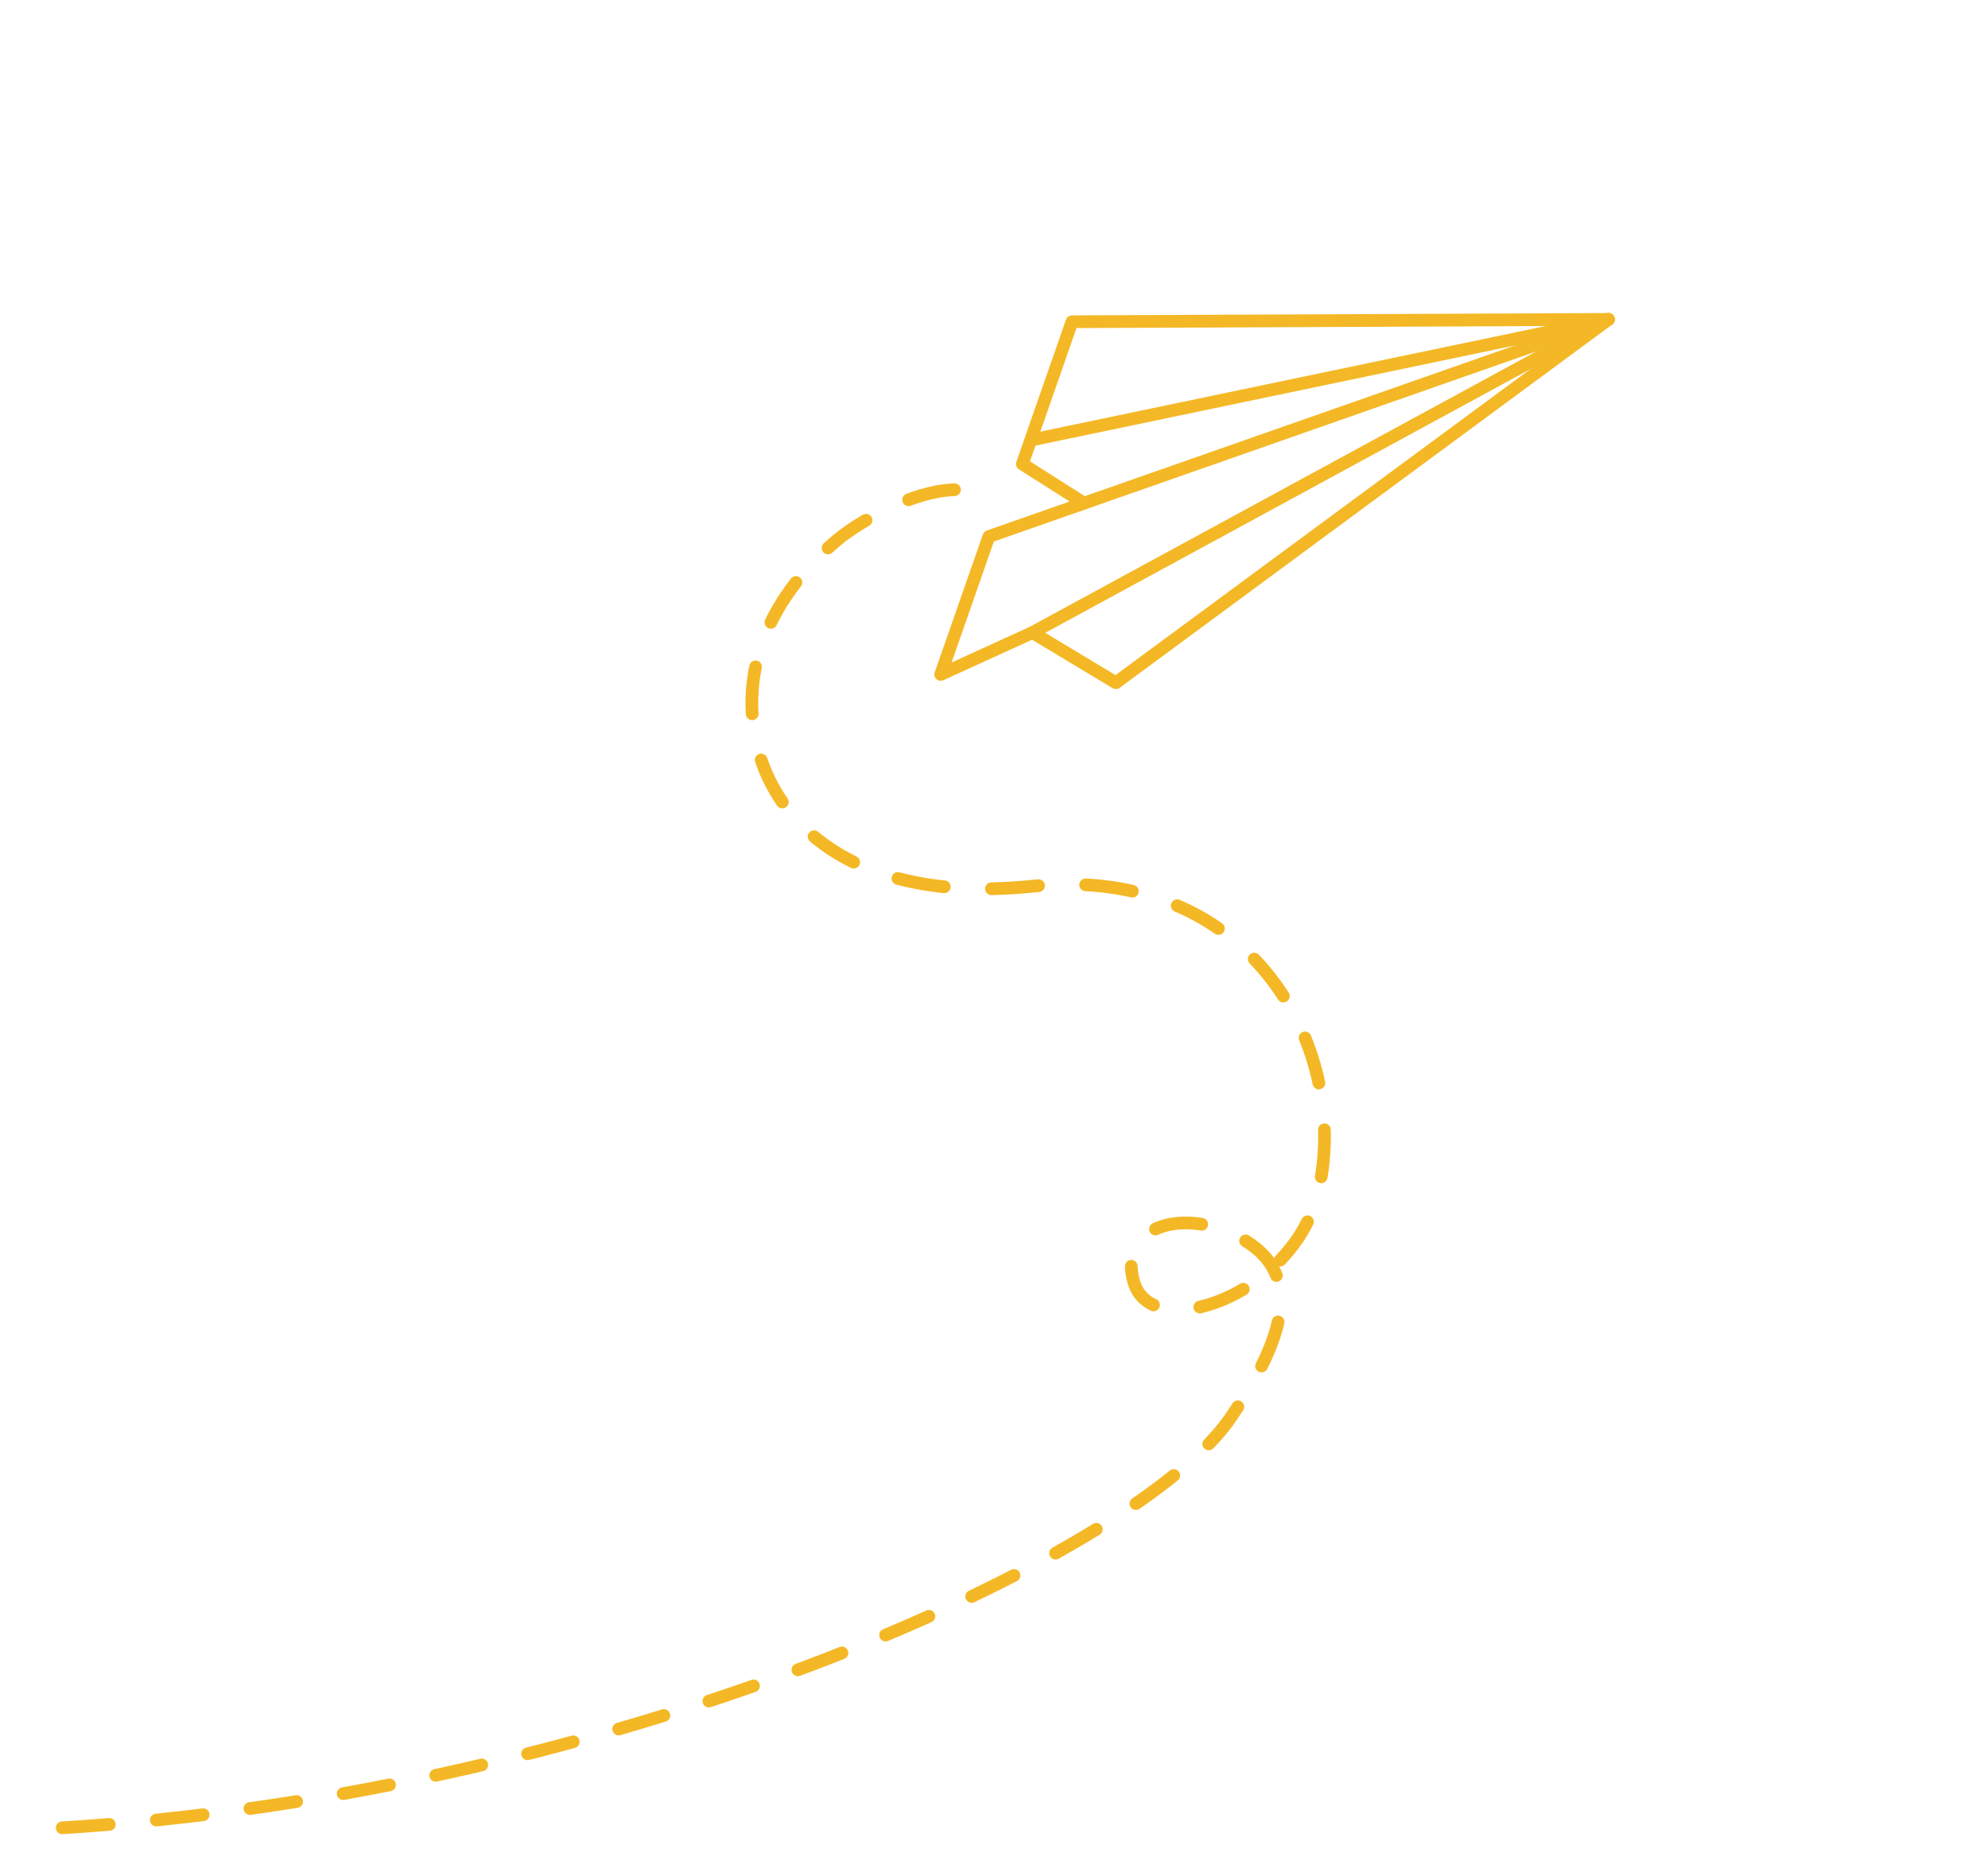
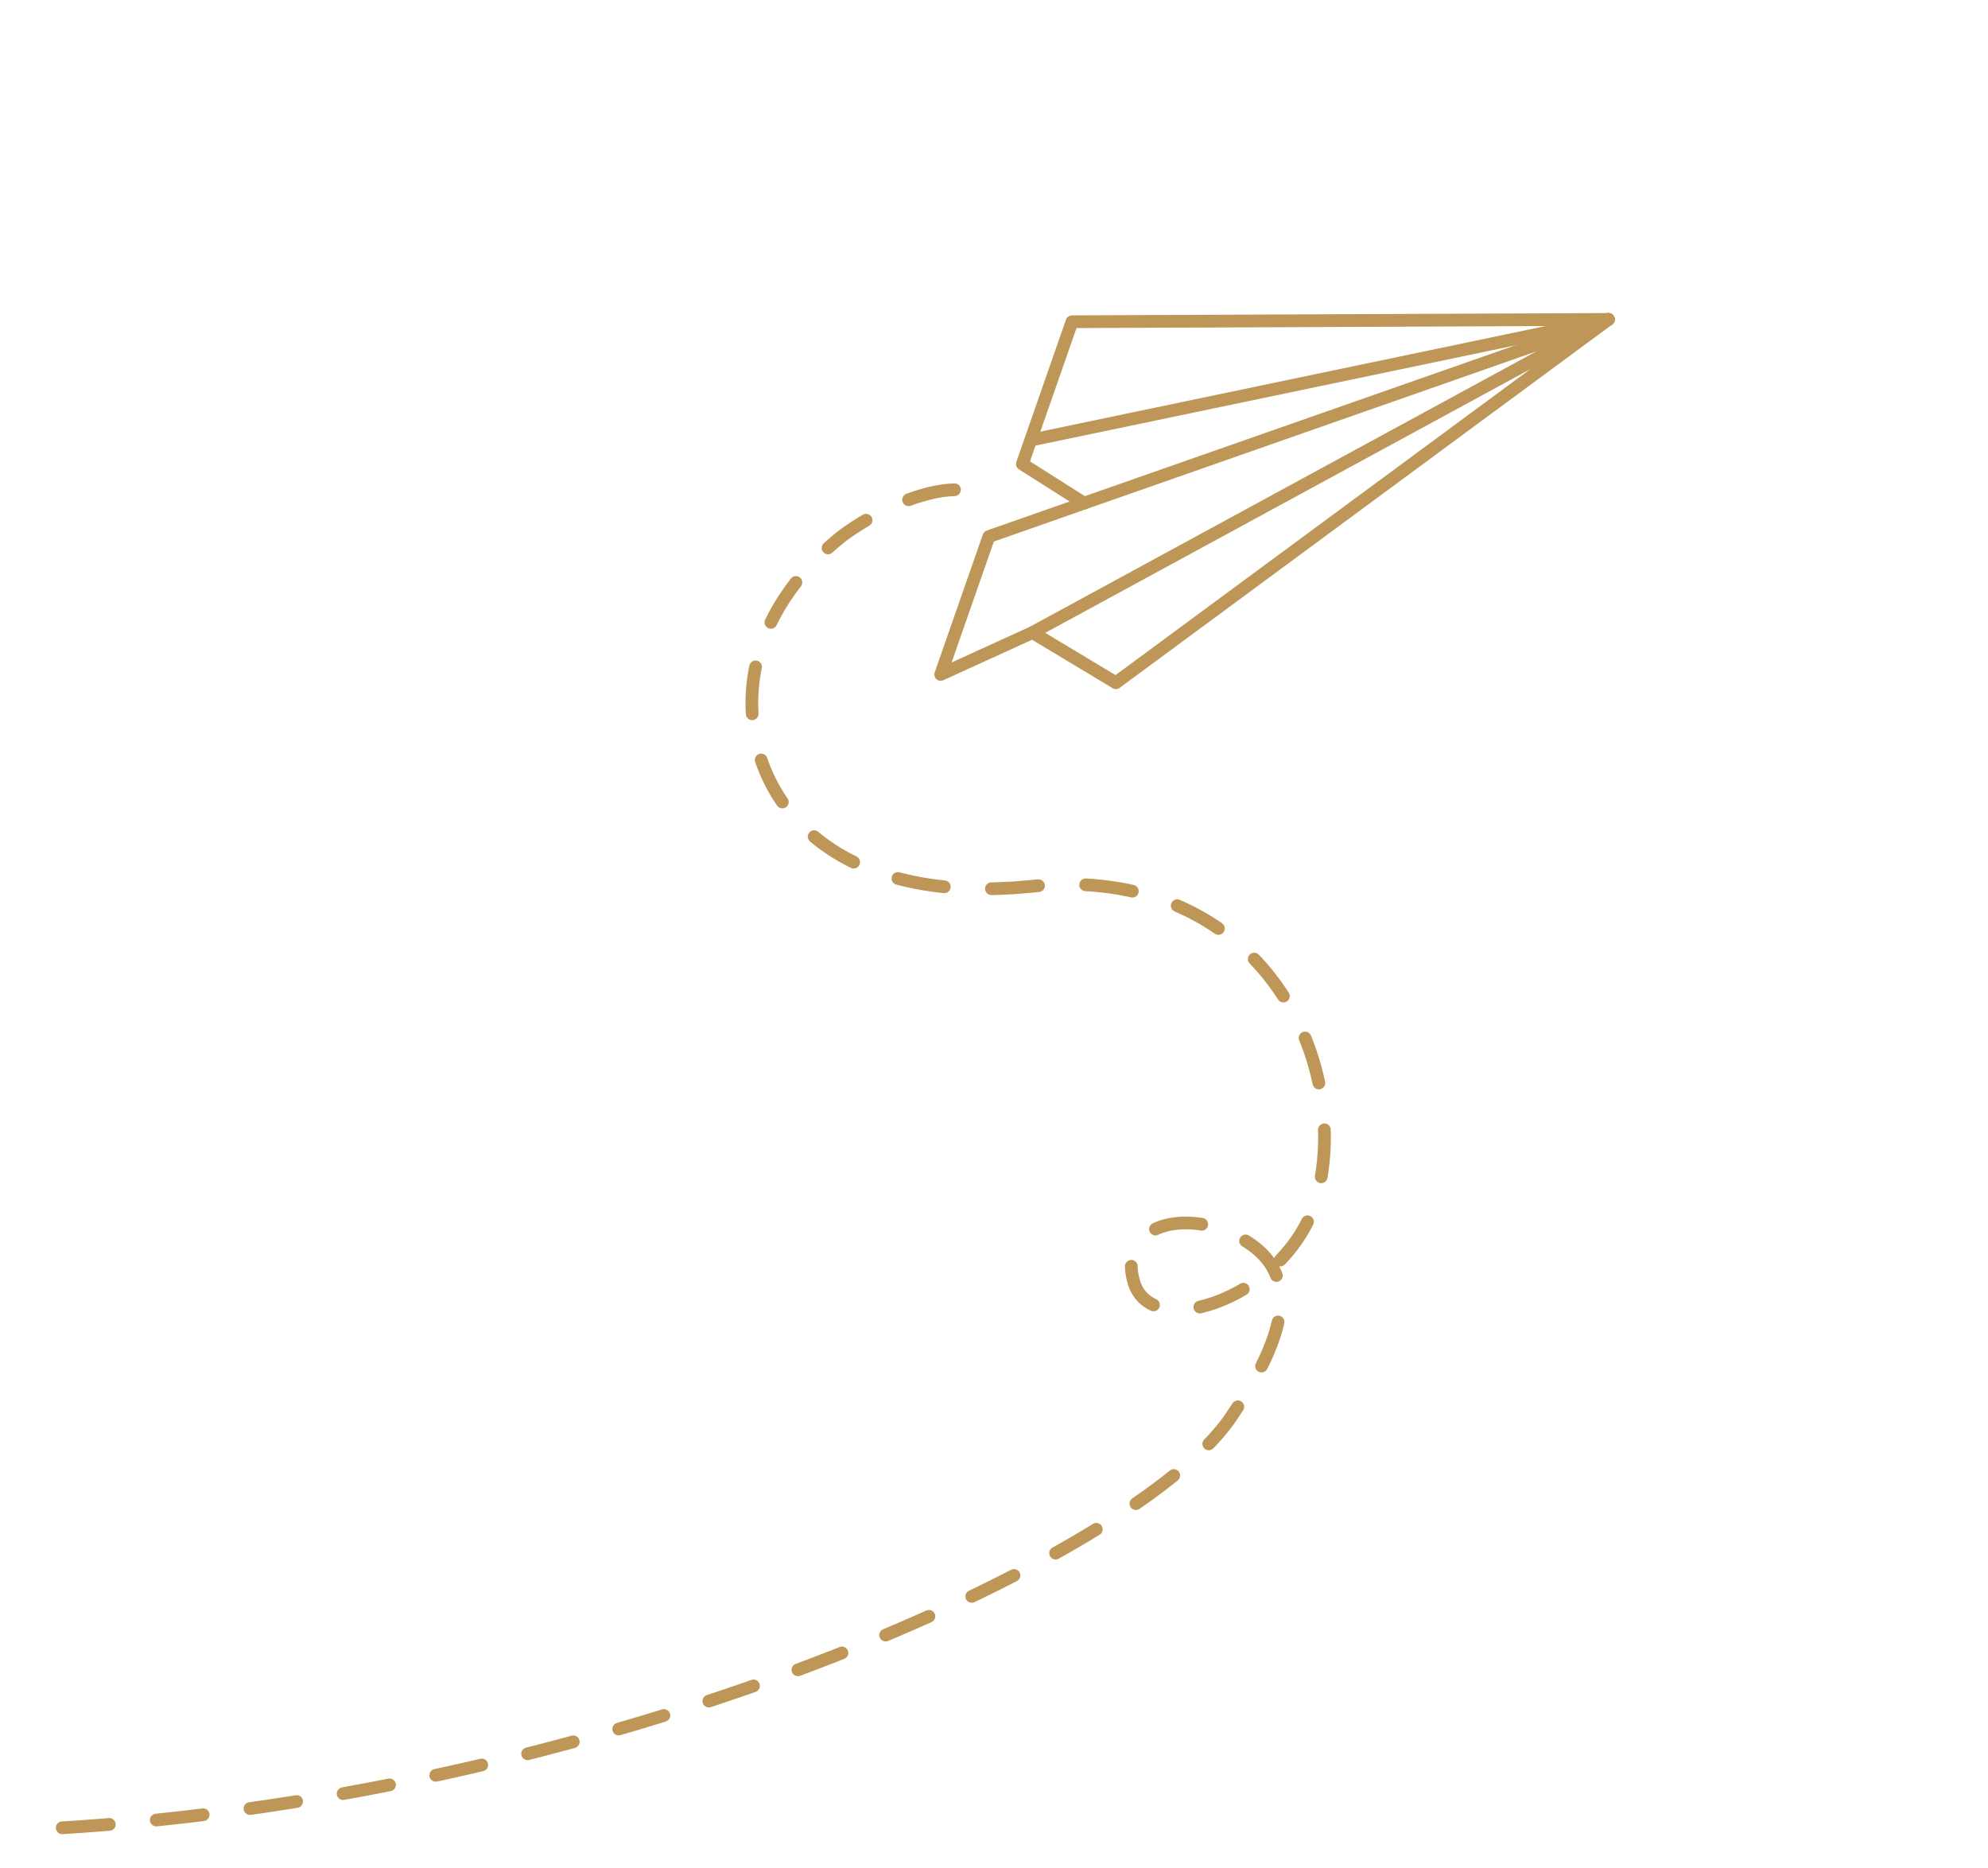
<svg xmlns="http://www.w3.org/2000/svg" width="313" height="294" viewBox="0 0 313 294" fill="none">
-   <path d="M253.241 50.286L168.777 50.653L160.962 73.054L170.679 79.218L155.693 84.473L148.108 106.183L162.555 99.59L175.69 107.487L253.241 50.286Z" stroke="#F4B826" stroke-width="2" stroke-miterlimit="10" stroke-linecap="round" stroke-linejoin="round" />
-   <path d="M162.895 69.166L253.241 50.286" stroke="#F4B826" stroke-width="2" stroke-miterlimit="10" stroke-linecap="round" stroke-linejoin="round" />
-   <path d="M170.678 79.218L253.24 50.286" stroke="#F4B826" stroke-width="2" stroke-miterlimit="10" stroke-linecap="round" stroke-linejoin="round" />
-   <path d="M162.556 99.589L253.241 50.286" stroke="#F4B826" stroke-width="2" stroke-miterlimit="10" stroke-linecap="round" stroke-linejoin="round" />
-   <path d="M150.276 77.101C143.433 77.325 135.536 82.125 132.443 84.496C127.381 88.593 120.776 95.595 118.859 105.492C115.724 122.2 127.553 143.1 162.532 139.528C197.584 135.889 213.042 166.077 207.407 188.197C203.394 203.947 181.328 211.691 178.503 201.801C176.041 193.341 185.735 190.154 194.396 194.424C202.504 198.387 205.581 205.741 194.159 222.584C180.095 244.798 94.525 283.903 4.122 288.08" stroke="#F4B826" stroke-width="2" stroke-linecap="round" stroke-linejoin="round" stroke-dasharray="7.43 7.43" />
+   <path d="M253.241 50.286L168.777 50.653L160.962 73.054L170.679 79.218L155.693 84.473L148.108 106.183L162.555 99.59L175.69 107.487L253.241 50.286Z" stroke="#BE9657" stroke-width="2" stroke-miterlimit="10" stroke-linecap="round" stroke-linejoin="round" />
+   <path d="M162.895 69.166L253.241 50.286" stroke="#BE9657" stroke-width="2" stroke-miterlimit="10" stroke-linecap="round" stroke-linejoin="round" />
+   <path d="M170.678 79.218L253.24 50.286" stroke="#BE9657" stroke-width="2" stroke-miterlimit="10" stroke-linecap="round" stroke-linejoin="round" />
+   <path d="M162.556 99.589L253.241 50.286" stroke="#BE9657" stroke-width="2" stroke-miterlimit="10" stroke-linecap="round" stroke-linejoin="round" />
+   <path d="M150.276 77.101C143.433 77.325 135.536 82.125 132.443 84.496C127.381 88.593 120.776 95.595 118.859 105.492C115.724 122.2 127.553 143.1 162.532 139.528C197.584 135.889 213.042 166.077 207.407 188.197C203.394 203.947 181.328 211.691 178.503 201.801C176.041 193.341 185.735 190.154 194.396 194.424C202.504 198.387 205.581 205.741 194.159 222.584C180.095 244.798 94.525 283.903 4.122 288.08" stroke="#BE9657" stroke-width="2" stroke-linecap="round" stroke-linejoin="round" stroke-dasharray="7.43 7.43" />
</svg>
